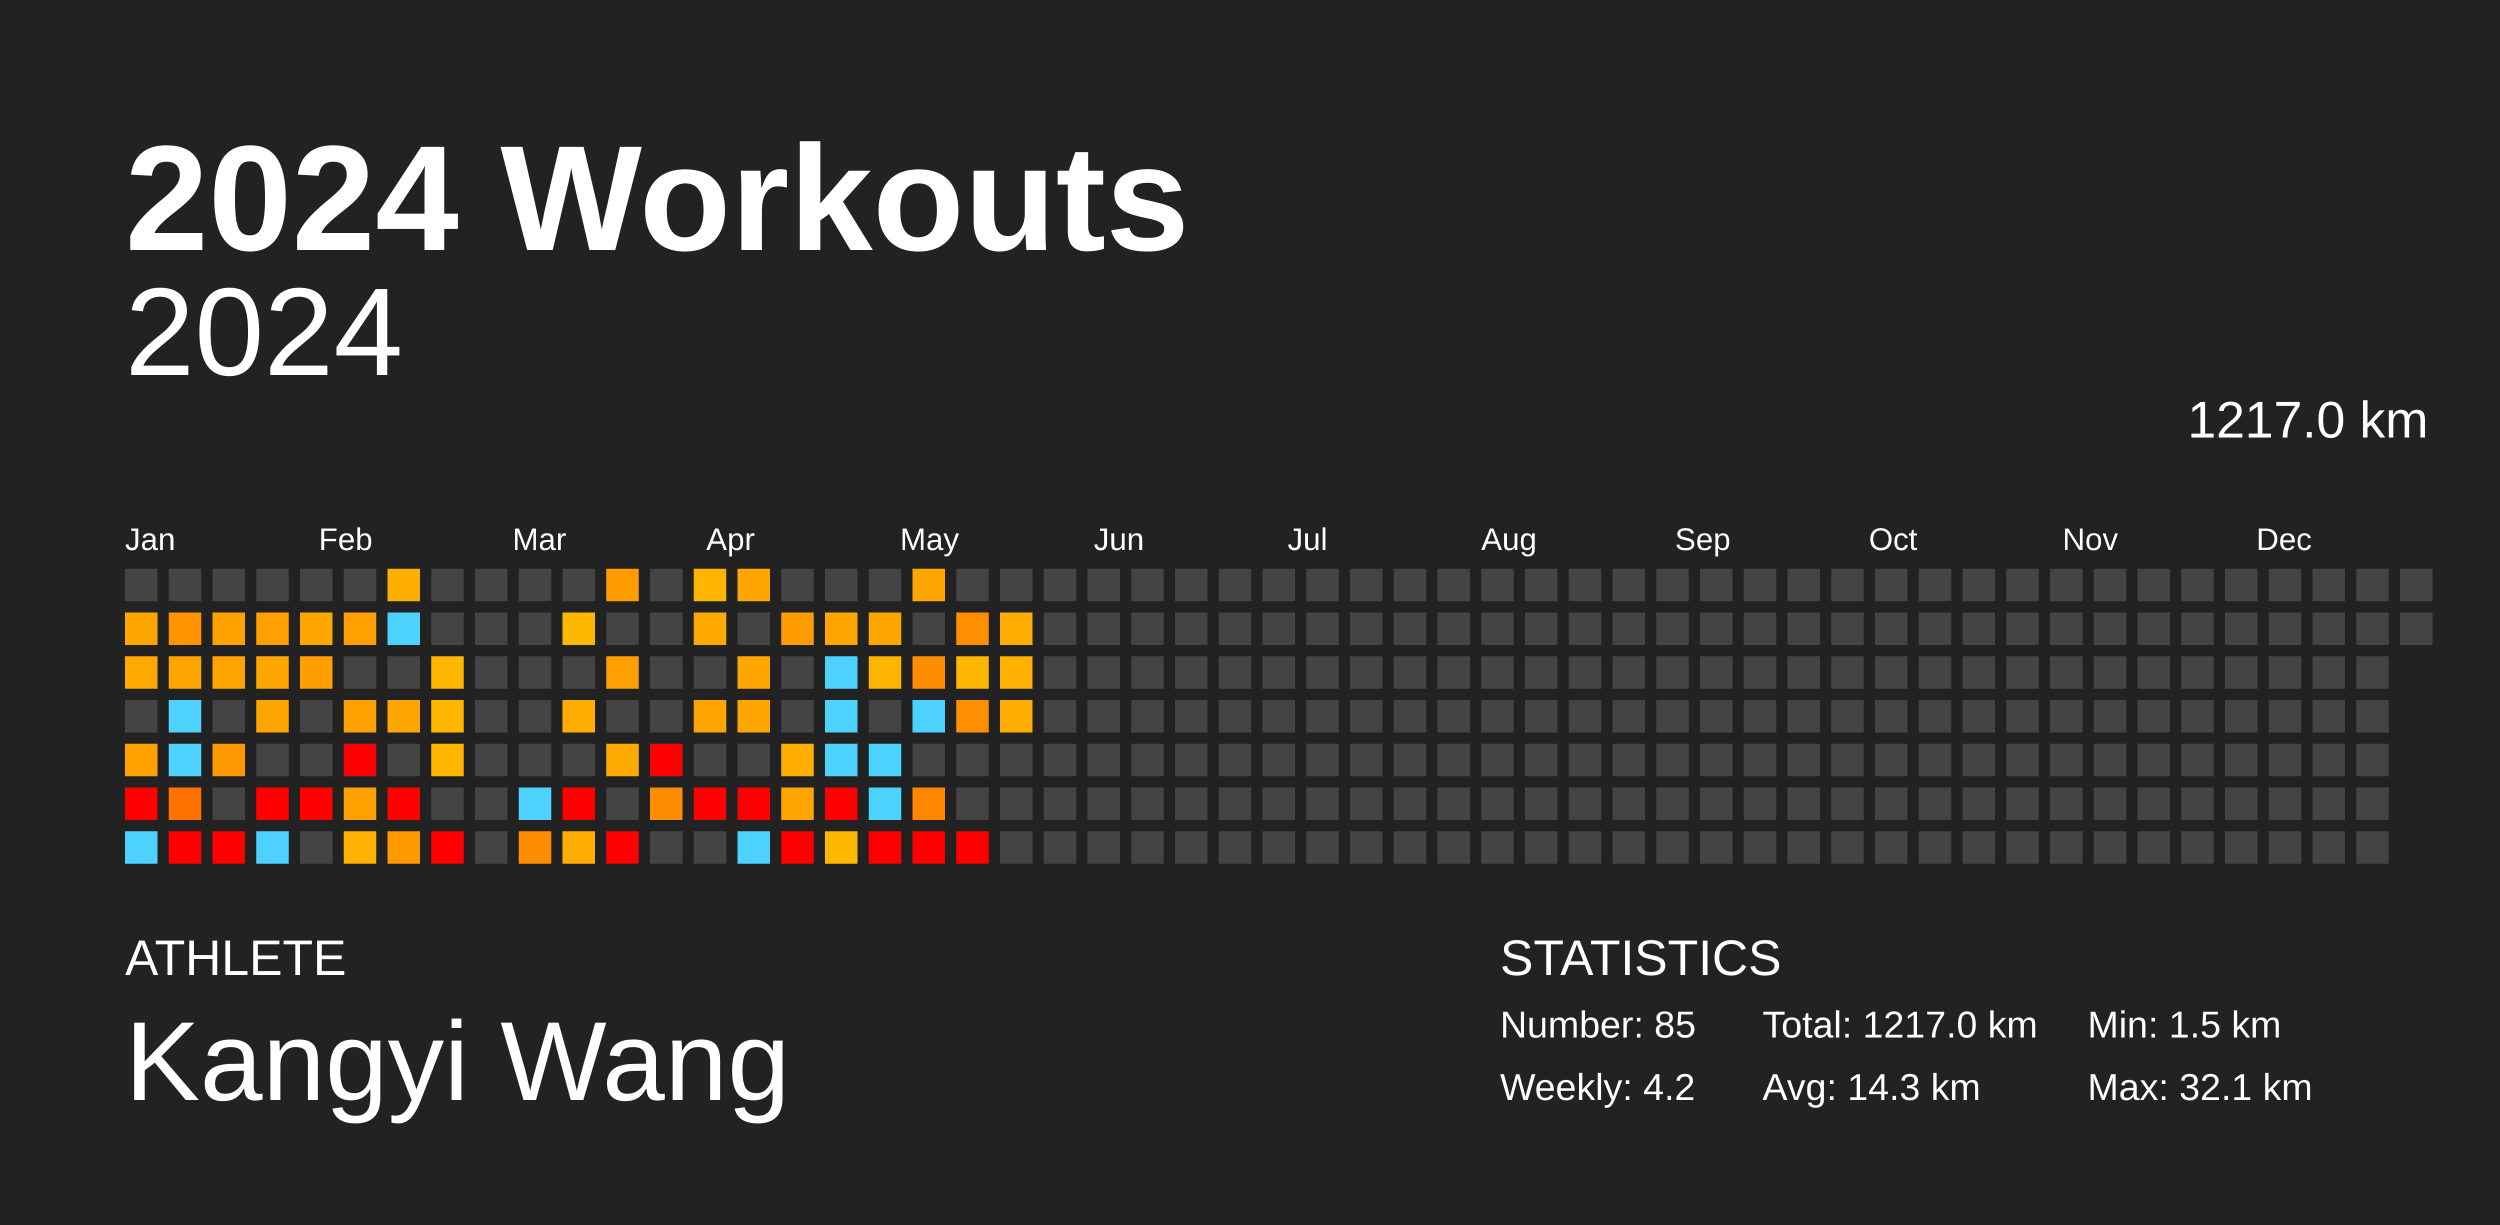
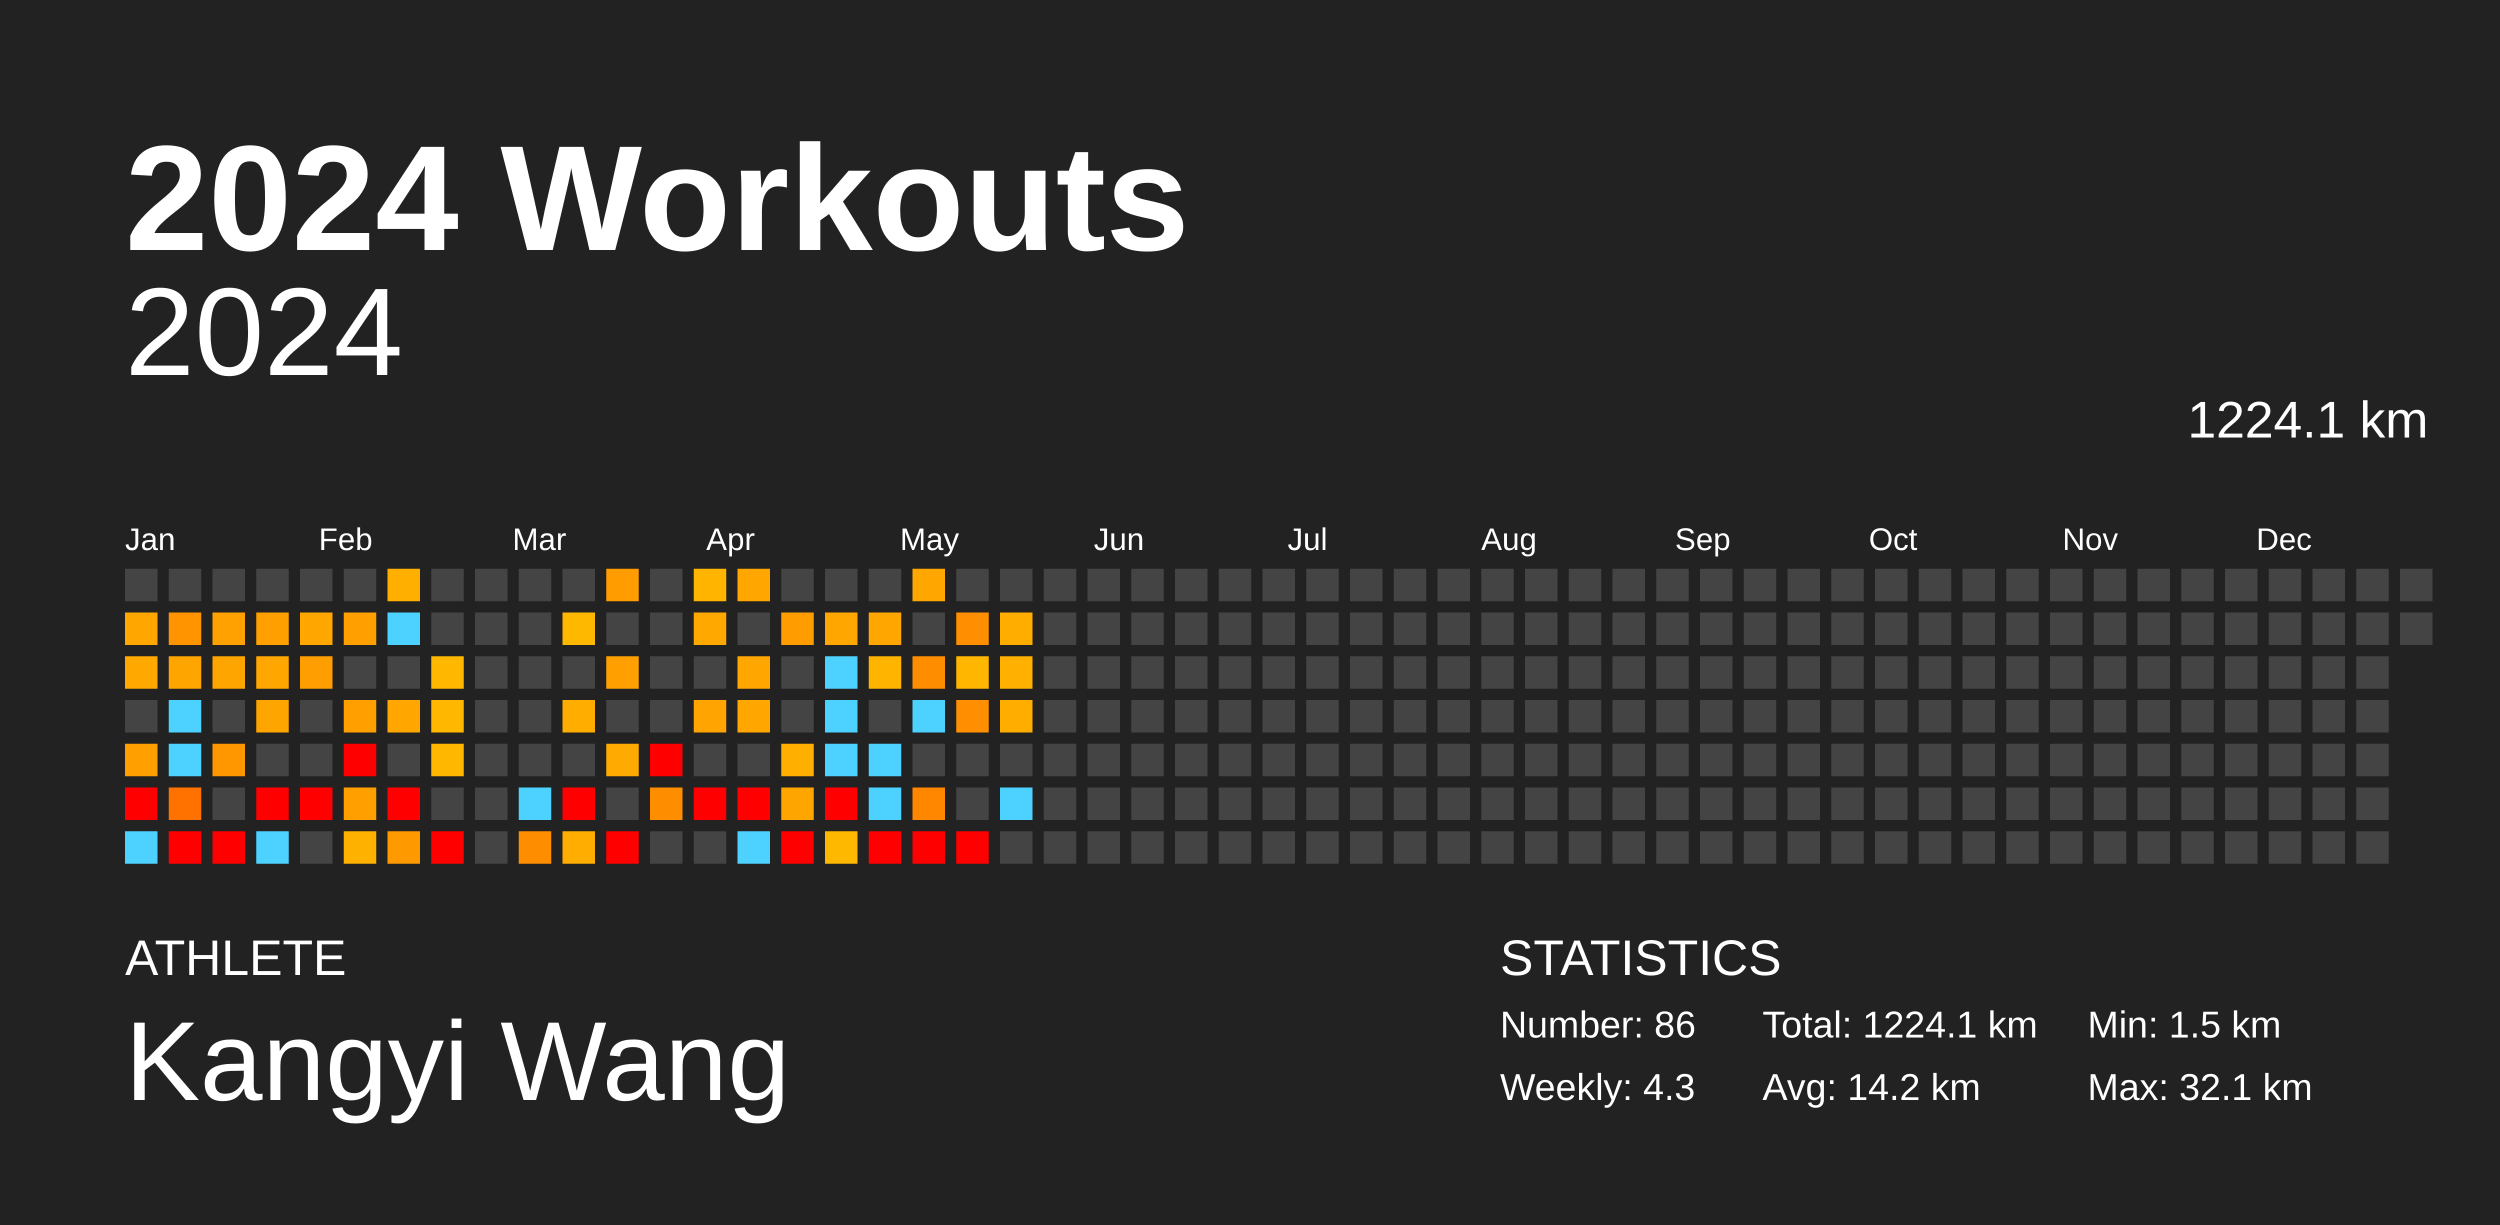
<svg xmlns="http://www.w3.org/2000/svg" baseProfile="full" height="98mm" version="1.1" viewBox="0,0,200,98" width="200mm">
  <defs />
  <rect fill="#222222" height="98" width="200" x="0" y="0" />
  <text fill="#FFFFFF" style="font-size:12px; font-family:Arial; font-weight:bold;" x="10" y="20">2024 Workouts</text>
  <text fill="#FFFFFF" style="font-size:4px; font-family:Arial" x="10" y="78">ATHLETE</text>
  <text fill="#FFFFFF" style="font-size:9px; font-family:Arial" x="10" y="88">Kangyi Wang</text>
  <text fill="#FFFFFF" style="font-size:4px; font-family:Arial" x="120" y="78">STATISTICS</text>
-   <text fill="#FFFFFF" style="font-size:3px; font-family:Arial" x="120" y="83">Number: 85</text>
-   <text fill="#FFFFFF" style="font-size:3px; font-family:Arial" x="120" y="88">Weekly: 4.2</text>
-   <text fill="#FFFFFF" style="font-size:3px; font-family:Arial" x="141" y="83">Total: 1217.0 km</text>
-   <text fill="#FFFFFF" style="font-size:3px; font-family:Arial" x="141" y="88">Avg: 14.3 km</text>
+   <text fill="#FFFFFF" style="font-size:3px; font-family:Arial" x="120" y="83">Number: 86</text>
+   <text fill="#FFFFFF" style="font-size:3px; font-family:Arial" x="120" y="88">Weekly: 4.3</text>
+   <text fill="#FFFFFF" style="font-size:3px; font-family:Arial" x="141" y="83">Total: 1224.1 km</text>
+   <text fill="#FFFFFF" style="font-size:3px; font-family:Arial" x="141" y="88">Avg: 14.2 km</text>
  <text fill="#FFFFFF" style="font-size:3px; font-family:Arial" x="167" y="83">Min: 1.5 km</text>
  <text fill="#FFFFFF" style="font-size:3px; font-family:Arial" x="167" y="88">Max: 32.1 km</text>
  <text alignment-baseline="hanging" fill="#FFFFFF" style="font-size:10.0px; font-family:Arial;" x="10" y="30">2024</text>
-   <text alignment-baseline="hanging" fill="#FFFFFF" style="font-size:4.125px; font-family:Arial;" x="175" y="35">1217.0 km</text>
+   <text alignment-baseline="hanging" fill="#FFFFFF" style="font-size:4.125px; font-family:Arial;" x="175" y="35">1224.1 km</text>
  <text fill="#FFFFFF" style="font-size:2.5px; font-family:Arial" x="10.0" y="44">Jan</text>
  <text fill="#FFFFFF" style="font-size:2.5px; font-family:Arial" x="25.5" y="44">Feb</text>
  <text fill="#FFFFFF" style="font-size:2.5px; font-family:Arial" x="41.0" y="44">Mar</text>
  <text fill="#FFFFFF" style="font-size:2.5px; font-family:Arial" x="56.5" y="44">Apr</text>
  <text fill="#FFFFFF" style="font-size:2.5px; font-family:Arial" x="72.0" y="44">May</text>
  <text fill="#FFFFFF" style="font-size:2.5px; font-family:Arial" x="87.5" y="44">Jun</text>
  <text fill="#FFFFFF" style="font-size:2.5px; font-family:Arial" x="103.0" y="44">Jul</text>
  <text fill="#FFFFFF" style="font-size:2.5px; font-family:Arial" x="118.5" y="44">Aug</text>
  <text fill="#FFFFFF" style="font-size:2.5px; font-family:Arial" x="134.0" y="44">Sep</text>
  <text fill="#FFFFFF" style="font-size:2.5px; font-family:Arial" x="149.5" y="44">Oct</text>
  <text fill="#FFFFFF" style="font-size:2.5px; font-family:Arial" x="165.0" y="44">Nov</text>
  <text fill="#FFFFFF" style="font-size:2.5px; font-family:Arial" x="180.5" y="44">Dec</text>
  <rect fill="#444444" height="2.6" width="2.6" x="10.0" y="45.5" />
  <rect fill="#ffa600" height="2.6" width="2.6" x="10.0" y="49.0" />
  <rect fill="#ffa800" height="2.6" width="2.6" x="10.0" y="52.5" />
  <rect fill="#444444" height="2.6" width="2.6" x="10.0" y="56.0" />
  <rect fill="#ff9f00" height="2.6" width="2.6" x="10.0" y="59.5" />
  <rect fill="red" height="2.6" width="2.6" x="10.0" y="63.0" />
  <rect fill="#4dd2ff" height="2.6" width="2.6" x="10.0" y="66.5" />
  <rect fill="#444444" height="2.6" width="2.6" x="13.5" y="45.5" />
  <rect fill="#ff9300" height="2.6" width="2.6" x="13.5" y="49.0" />
  <rect fill="#ffa500" height="2.6" width="2.6" x="13.5" y="52.5" />
  <rect fill="#4dd2ff" height="2.6" width="2.6" x="13.5" y="56.0" />
  <rect fill="#4dd2ff" height="2.6" width="2.6" x="13.5" y="59.5" />
  <rect fill="#ff7200" height="2.6" width="2.6" x="13.5" y="63.0" />
  <rect fill="red" height="2.6" width="2.6" x="13.5" y="66.5" />
  <rect fill="#444444" height="2.6" width="2.6" x="17.0" y="45.5" />
  <rect fill="#ffa100" height="2.6" width="2.6" x="17.0" y="49.0" />
  <rect fill="#ffa500" height="2.6" width="2.6" x="17.0" y="52.5" />
  <rect fill="#444444" height="2.6" width="2.6" x="17.0" y="56.0" />
  <rect fill="#ff9700" height="2.6" width="2.6" x="17.0" y="59.5" />
  <rect fill="#444444" height="2.6" width="2.6" x="17.0" y="63.0" />
  <rect fill="red" height="2.6" width="2.6" x="17.0" y="66.5" />
  <rect fill="#444444" height="2.6" width="2.6" x="20.5" y="45.5" />
  <rect fill="#ffa000" height="2.6" width="2.6" x="20.5" y="49.0" />
  <rect fill="#ffa600" height="2.6" width="2.6" x="20.5" y="52.5" />
  <rect fill="#ffa500" height="2.6" width="2.6" x="20.5" y="56.0" />
  <rect fill="#444444" height="2.6" width="2.6" x="20.5" y="59.5" />
  <rect fill="red" height="2.6" width="2.6" x="20.5" y="63.0" />
  <rect fill="#4dd2ff" height="2.6" width="2.6" x="20.5" y="66.5" />
  <rect fill="#444444" height="2.6" width="2.6" x="24.0" y="45.5" />
  <rect fill="#ffa600" height="2.6" width="2.6" x="24.0" y="49.0" />
  <rect fill="#ff9e00" height="2.6" width="2.6" x="24.0" y="52.5" />
  <rect fill="#444444" height="2.6" width="2.6" x="24.0" y="56.0" />
  <rect fill="#444444" height="2.6" width="2.6" x="24.0" y="59.5" />
  <rect fill="red" height="2.6" width="2.6" x="24.0" y="63.0" />
  <rect fill="#444444" height="2.6" width="2.6" x="24.0" y="66.5" />
  <rect fill="#444444" height="2.6" width="2.6" x="27.5" y="45.5" />
  <rect fill="#ffa000" height="2.6" width="2.6" x="27.5" y="49.0" />
  <rect fill="#444444" height="2.6" width="2.6" x="27.5" y="52.5" />
  <rect fill="#ffa000" height="2.6" width="2.6" x="27.5" y="56.0" />
  <rect fill="red" height="2.6" width="2.6" x="27.5" y="59.5" />
  <rect fill="#ff9f00" height="2.6" width="2.6" x="27.5" y="63.0" />
  <rect fill="#ffb100" height="2.6" width="2.6" x="27.5" y="66.5" />
  <rect fill="#ffaf00" height="2.6" width="2.6" x="31.0" y="45.5" />
  <rect fill="#4dd2ff" height="2.6" width="2.6" x="31.0" y="49.0" />
  <rect fill="#444444" height="2.6" width="2.6" x="31.0" y="52.5" />
  <rect fill="#ffa700" height="2.6" width="2.6" x="31.0" y="56.0" />
  <rect fill="#444444" height="2.6" width="2.6" x="31.0" y="59.5" />
  <rect fill="red" height="2.6" width="2.6" x="31.0" y="63.0" />
  <rect fill="#ff9900" height="2.6" width="2.6" x="31.0" y="66.5" />
  <rect fill="#444444" height="2.6" width="2.6" x="34.5" y="45.5" />
  <rect fill="#444444" height="2.6" width="2.6" x="34.5" y="49.0" />
  <rect fill="#ffb700" height="2.6" width="2.6" x="34.5" y="52.5" />
  <rect fill="#ffb700" height="2.6" width="2.6" x="34.5" y="56.0" />
  <rect fill="#ffb700" height="2.6" width="2.6" x="34.5" y="59.5" />
  <rect fill="#444444" height="2.6" width="2.6" x="34.5" y="63.0" />
  <rect fill="red" height="2.6" width="2.6" x="34.5" y="66.5" />
  <rect fill="#444444" height="2.6" width="2.6" x="38.0" y="45.5" />
  <rect fill="#444444" height="2.6" width="2.6" x="38.0" y="49.0" />
  <rect fill="#444444" height="2.6" width="2.6" x="38.0" y="52.5" />
  <rect fill="#444444" height="2.6" width="2.6" x="38.0" y="56.0" />
  <rect fill="#444444" height="2.6" width="2.6" x="38.0" y="59.5" />
  <rect fill="#444444" height="2.6" width="2.6" x="38.0" y="63.0" />
  <rect fill="#444444" height="2.6" width="2.6" x="38.0" y="66.5" />
  <rect fill="#444444" height="2.6" width="2.6" x="41.5" y="45.5" />
  <rect fill="#444444" height="2.6" width="2.6" x="41.5" y="49.0" />
  <rect fill="#444444" height="2.6" width="2.6" x="41.5" y="52.5" />
  <rect fill="#444444" height="2.6" width="2.6" x="41.5" y="56.0" />
  <rect fill="#444444" height="2.6" width="2.6" x="41.5" y="59.5" />
  <rect fill="#4dd2ff" height="2.6" width="2.6" x="41.5" y="63.0" />
  <rect fill="#ff8d00" height="2.6" width="2.6" x="41.5" y="66.5" />
  <rect fill="#444444" height="2.6" width="2.6" x="45.0" y="45.5" />
  <rect fill="#ffb800" height="2.6" width="2.6" x="45.0" y="49.0" />
  <rect fill="#444444" height="2.6" width="2.6" x="45.0" y="52.5" />
  <rect fill="#ffae00" height="2.6" width="2.6" x="45.0" y="56.0" />
  <rect fill="#444444" height="2.6" width="2.6" x="45.0" y="59.5" />
  <rect fill="red" height="2.6" width="2.6" x="45.0" y="63.0" />
  <rect fill="#ffad00" height="2.6" width="2.6" x="45.0" y="66.5" />
  <rect fill="#ff9d00" height="2.6" width="2.6" x="48.5" y="45.5" />
  <rect fill="#444444" height="2.6" width="2.6" x="48.5" y="49.0" />
  <rect fill="#ffa000" height="2.6" width="2.6" x="48.5" y="52.5" />
  <rect fill="#444444" height="2.6" width="2.6" x="48.5" y="56.0" />
  <rect fill="#ffaa00" height="2.6" width="2.6" x="48.5" y="59.5" />
  <rect fill="#444444" height="2.6" width="2.6" x="48.5" y="63.0" />
  <rect fill="red" height="2.6" width="2.6" x="48.5" y="66.5" />
  <rect fill="#444444" height="2.6" width="2.6" x="52.0" y="45.5" />
  <rect fill="#444444" height="2.6" width="2.6" x="52.0" y="49.0" />
  <rect fill="#444444" height="2.6" width="2.6" x="52.0" y="52.5" />
  <rect fill="#444444" height="2.6" width="2.6" x="52.0" y="56.0" />
  <rect fill="red" height="2.6" width="2.6" x="52.0" y="59.5" />
  <rect fill="#ff8d00" height="2.6" width="2.6" x="52.0" y="63.0" />
  <rect fill="#444444" height="2.6" width="2.6" x="52.0" y="66.5" />
  <rect fill="#ffb400" height="2.6" width="2.6" x="55.5" y="45.5" />
  <rect fill="#ffa800" height="2.6" width="2.6" x="55.5" y="49.0" />
  <rect fill="#444444" height="2.6" width="2.6" x="55.5" y="52.5" />
  <rect fill="#ffa400" height="2.6" width="2.6" x="55.5" y="56.0" />
  <rect fill="#444444" height="2.6" width="2.6" x="55.5" y="59.5" />
  <rect fill="red" height="2.6" width="2.6" x="55.5" y="63.0" />
  <rect fill="#444444" height="2.6" width="2.6" x="55.5" y="66.5" />
  <rect fill="#ffa600" height="2.6" width="2.6" x="59.0" y="45.5" />
  <rect fill="#444444" height="2.6" width="2.6" x="59.0" y="49.0" />
  <rect fill="#ffa600" height="2.6" width="2.6" x="59.0" y="52.5" />
  <rect fill="#ffa700" height="2.6" width="2.6" x="59.0" y="56.0" />
  <rect fill="#444444" height="2.6" width="2.6" x="59.0" y="59.5" />
  <rect fill="red" height="2.6" width="2.6" x="59.0" y="63.0" />
  <rect fill="#4dd2ff" height="2.6" width="2.6" x="59.0" y="66.5" />
  <rect fill="#444444" height="2.6" width="2.6" x="62.5" y="45.5" />
  <rect fill="#ff9d00" height="2.6" width="2.6" x="62.5" y="49.0" />
  <rect fill="#444444" height="2.6" width="2.6" x="62.5" y="52.5" />
  <rect fill="#444444" height="2.6" width="2.6" x="62.5" y="56.0" />
  <rect fill="#ffaf00" height="2.6" width="2.6" x="62.5" y="59.5" />
  <rect fill="#ffa500" height="2.6" width="2.6" x="62.5" y="63.0" />
  <rect fill="red" height="2.6" width="2.6" x="62.5" y="66.5" />
  <rect fill="#444444" height="2.6" width="2.6" x="66.0" y="45.5" />
  <rect fill="#ffa600" height="2.6" width="2.6" x="66.0" y="49.0" />
  <rect fill="#4dd2ff" height="2.6" width="2.6" x="66.0" y="52.5" />
  <rect fill="#4dd2ff" height="2.6" width="2.6" x="66.0" y="56.0" />
  <rect fill="#4dd2ff" height="2.6" width="2.6" x="66.0" y="59.5" />
  <rect fill="red" height="2.6" width="2.6" x="66.0" y="63.0" />
  <rect fill="#ffb800" height="2.6" width="2.6" x="66.0" y="66.5" />
  <rect fill="#444444" height="2.6" width="2.6" x="69.5" y="45.5" />
  <rect fill="#ffa600" height="2.6" width="2.6" x="69.5" y="49.0" />
  <rect fill="#ffb400" height="2.6" width="2.6" x="69.5" y="52.5" />
  <rect fill="#444444" height="2.6" width="2.6" x="69.5" y="56.0" />
  <rect fill="#4dd2ff" height="2.6" width="2.6" x="69.5" y="59.5" />
  <rect fill="#4dd2ff" height="2.6" width="2.6" x="69.5" y="63.0" />
  <rect fill="red" height="2.6" width="2.6" x="69.5" y="66.5" />
  <rect fill="#ffa700" height="2.6" width="2.6" x="73.0" y="45.5" />
  <rect fill="#444444" height="2.6" width="2.6" x="73.0" y="49.0" />
  <rect fill="#ff8d00" height="2.6" width="2.6" x="73.0" y="52.5" />
  <rect fill="#4dd2ff" height="2.6" width="2.6" x="73.0" y="56.0" />
  <rect fill="#444444" height="2.6" width="2.6" x="73.0" y="59.5" />
  <rect fill="#ff8700" height="2.6" width="2.6" x="73.0" y="63.0" />
  <rect fill="red" height="2.6" width="2.6" x="73.0" y="66.5" />
  <rect fill="#444444" height="2.6" width="2.6" x="76.5" y="45.5" />
  <rect fill="#ff8f00" height="2.6" width="2.6" x="76.5" y="49.0" />
  <rect fill="#ffb600" height="2.6" width="2.6" x="76.5" y="52.5" />
  <rect fill="#ff8f00" height="2.6" width="2.6" x="76.5" y="56.0" />
  <rect fill="#444444" height="2.6" width="2.6" x="76.5" y="59.5" />
  <rect fill="#444444" height="2.6" width="2.6" x="76.5" y="63.0" />
  <rect fill="red" height="2.6" width="2.6" x="76.5" y="66.5" />
  <rect fill="#444444" height="2.6" width="2.6" x="80.0" y="45.5" />
  <rect fill="#ffae00" height="2.6" width="2.6" x="80.0" y="49.0" />
  <rect fill="#ffb000" height="2.6" width="2.6" x="80.0" y="52.5" />
  <rect fill="#ffae00" height="2.6" width="2.6" x="80.0" y="56.0" />
  <rect fill="#444444" height="2.6" width="2.6" x="80.0" y="59.5" />
-   <rect fill="#444444" height="2.6" width="2.6" x="80.0" y="63.0" />
+   <rect fill="#4dd2ff" height="2.6" width="2.6" x="80.0" y="63.0" />
  <rect fill="#444444" height="2.6" width="2.6" x="80.0" y="66.5" />
  <rect fill="#444444" height="2.6" width="2.6" x="83.5" y="45.5" />
  <rect fill="#444444" height="2.6" width="2.6" x="83.5" y="49.0" />
  <rect fill="#444444" height="2.6" width="2.6" x="83.5" y="52.5" />
  <rect fill="#444444" height="2.6" width="2.6" x="83.5" y="56.0" />
  <rect fill="#444444" height="2.6" width="2.6" x="83.5" y="59.5" />
  <rect fill="#444444" height="2.6" width="2.6" x="83.5" y="63.0" />
  <rect fill="#444444" height="2.6" width="2.6" x="83.5" y="66.5" />
  <rect fill="#444444" height="2.6" width="2.6" x="87.0" y="45.5" />
  <rect fill="#444444" height="2.6" width="2.6" x="87.0" y="49.0" />
  <rect fill="#444444" height="2.6" width="2.6" x="87.0" y="52.5" />
  <rect fill="#444444" height="2.6" width="2.6" x="87.0" y="56.0" />
  <rect fill="#444444" height="2.6" width="2.6" x="87.0" y="59.5" />
  <rect fill="#444444" height="2.6" width="2.6" x="87.0" y="63.0" />
  <rect fill="#444444" height="2.6" width="2.6" x="87.0" y="66.5" />
  <rect fill="#444444" height="2.6" width="2.6" x="90.5" y="45.5" />
  <rect fill="#444444" height="2.6" width="2.6" x="90.5" y="49.0" />
  <rect fill="#444444" height="2.6" width="2.6" x="90.5" y="52.5" />
  <rect fill="#444444" height="2.6" width="2.6" x="90.5" y="56.0" />
  <rect fill="#444444" height="2.6" width="2.6" x="90.5" y="59.5" />
  <rect fill="#444444" height="2.6" width="2.6" x="90.5" y="63.0" />
  <rect fill="#444444" height="2.6" width="2.6" x="90.5" y="66.5" />
  <rect fill="#444444" height="2.6" width="2.6" x="94.0" y="45.5" />
  <rect fill="#444444" height="2.6" width="2.6" x="94.0" y="49.0" />
  <rect fill="#444444" height="2.6" width="2.6" x="94.0" y="52.5" />
  <rect fill="#444444" height="2.6" width="2.6" x="94.0" y="56.0" />
  <rect fill="#444444" height="2.6" width="2.6" x="94.0" y="59.5" />
  <rect fill="#444444" height="2.6" width="2.6" x="94.0" y="63.0" />
  <rect fill="#444444" height="2.6" width="2.6" x="94.0" y="66.5" />
  <rect fill="#444444" height="2.6" width="2.6" x="97.5" y="45.5" />
  <rect fill="#444444" height="2.6" width="2.6" x="97.5" y="49.0" />
  <rect fill="#444444" height="2.6" width="2.6" x="97.5" y="52.5" />
  <rect fill="#444444" height="2.6" width="2.6" x="97.5" y="56.0" />
  <rect fill="#444444" height="2.6" width="2.6" x="97.5" y="59.5" />
  <rect fill="#444444" height="2.6" width="2.6" x="97.5" y="63.0" />
  <rect fill="#444444" height="2.6" width="2.6" x="97.5" y="66.5" />
  <rect fill="#444444" height="2.6" width="2.6" x="101.0" y="45.5" />
  <rect fill="#444444" height="2.6" width="2.6" x="101.0" y="49.0" />
  <rect fill="#444444" height="2.6" width="2.6" x="101.0" y="52.5" />
  <rect fill="#444444" height="2.6" width="2.6" x="101.0" y="56.0" />
  <rect fill="#444444" height="2.6" width="2.6" x="101.0" y="59.5" />
  <rect fill="#444444" height="2.6" width="2.6" x="101.0" y="63.0" />
  <rect fill="#444444" height="2.6" width="2.6" x="101.0" y="66.5" />
  <rect fill="#444444" height="2.6" width="2.6" x="104.5" y="45.5" />
  <rect fill="#444444" height="2.6" width="2.6" x="104.5" y="49.0" />
  <rect fill="#444444" height="2.6" width="2.6" x="104.5" y="52.5" />
  <rect fill="#444444" height="2.6" width="2.6" x="104.5" y="56.0" />
  <rect fill="#444444" height="2.6" width="2.6" x="104.5" y="59.5" />
  <rect fill="#444444" height="2.6" width="2.6" x="104.5" y="63.0" />
  <rect fill="#444444" height="2.6" width="2.6" x="104.5" y="66.5" />
  <rect fill="#444444" height="2.6" width="2.6" x="108.0" y="45.5" />
  <rect fill="#444444" height="2.6" width="2.6" x="108.0" y="49.0" />
  <rect fill="#444444" height="2.6" width="2.6" x="108.0" y="52.5" />
  <rect fill="#444444" height="2.6" width="2.6" x="108.0" y="56.0" />
  <rect fill="#444444" height="2.6" width="2.6" x="108.0" y="59.5" />
  <rect fill="#444444" height="2.6" width="2.6" x="108.0" y="63.0" />
  <rect fill="#444444" height="2.6" width="2.6" x="108.0" y="66.5" />
  <rect fill="#444444" height="2.6" width="2.6" x="111.5" y="45.5" />
  <rect fill="#444444" height="2.6" width="2.6" x="111.5" y="49.0" />
  <rect fill="#444444" height="2.6" width="2.6" x="111.5" y="52.5" />
  <rect fill="#444444" height="2.6" width="2.6" x="111.5" y="56.0" />
  <rect fill="#444444" height="2.6" width="2.6" x="111.5" y="59.5" />
  <rect fill="#444444" height="2.6" width="2.6" x="111.5" y="63.0" />
  <rect fill="#444444" height="2.6" width="2.6" x="111.5" y="66.5" />
  <rect fill="#444444" height="2.6" width="2.6" x="115.0" y="45.5" />
  <rect fill="#444444" height="2.6" width="2.6" x="115.0" y="49.0" />
  <rect fill="#444444" height="2.6" width="2.6" x="115.0" y="52.5" />
  <rect fill="#444444" height="2.6" width="2.6" x="115.0" y="56.0" />
  <rect fill="#444444" height="2.6" width="2.6" x="115.0" y="59.5" />
  <rect fill="#444444" height="2.6" width="2.6" x="115.0" y="63.0" />
  <rect fill="#444444" height="2.6" width="2.6" x="115.0" y="66.5" />
  <rect fill="#444444" height="2.6" width="2.6" x="118.5" y="45.5" />
  <rect fill="#444444" height="2.6" width="2.6" x="118.5" y="49.0" />
  <rect fill="#444444" height="2.6" width="2.6" x="118.5" y="52.5" />
  <rect fill="#444444" height="2.6" width="2.6" x="118.5" y="56.0" />
  <rect fill="#444444" height="2.6" width="2.6" x="118.5" y="59.5" />
  <rect fill="#444444" height="2.6" width="2.6" x="118.5" y="63.0" />
  <rect fill="#444444" height="2.6" width="2.6" x="118.5" y="66.5" />
  <rect fill="#444444" height="2.6" width="2.6" x="122.0" y="45.5" />
  <rect fill="#444444" height="2.6" width="2.6" x="122.0" y="49.0" />
  <rect fill="#444444" height="2.6" width="2.6" x="122.0" y="52.5" />
  <rect fill="#444444" height="2.6" width="2.6" x="122.0" y="56.0" />
  <rect fill="#444444" height="2.6" width="2.6" x="122.0" y="59.5" />
  <rect fill="#444444" height="2.6" width="2.6" x="122.0" y="63.0" />
  <rect fill="#444444" height="2.6" width="2.6" x="122.0" y="66.5" />
  <rect fill="#444444" height="2.6" width="2.6" x="125.5" y="45.5" />
  <rect fill="#444444" height="2.6" width="2.6" x="125.5" y="49.0" />
  <rect fill="#444444" height="2.6" width="2.6" x="125.5" y="52.5" />
  <rect fill="#444444" height="2.6" width="2.6" x="125.5" y="56.0" />
  <rect fill="#444444" height="2.6" width="2.6" x="125.5" y="59.5" />
  <rect fill="#444444" height="2.6" width="2.6" x="125.5" y="63.0" />
  <rect fill="#444444" height="2.6" width="2.6" x="125.5" y="66.5" />
  <rect fill="#444444" height="2.6" width="2.6" x="129.0" y="45.5" />
  <rect fill="#444444" height="2.6" width="2.6" x="129.0" y="49.0" />
  <rect fill="#444444" height="2.6" width="2.6" x="129.0" y="52.5" />
  <rect fill="#444444" height="2.6" width="2.6" x="129.0" y="56.0" />
  <rect fill="#444444" height="2.6" width="2.6" x="129.0" y="59.5" />
  <rect fill="#444444" height="2.6" width="2.6" x="129.0" y="63.0" />
  <rect fill="#444444" height="2.6" width="2.6" x="129.0" y="66.5" />
  <rect fill="#444444" height="2.6" width="2.6" x="132.5" y="45.5" />
  <rect fill="#444444" height="2.6" width="2.6" x="132.5" y="49.0" />
  <rect fill="#444444" height="2.6" width="2.6" x="132.5" y="52.5" />
  <rect fill="#444444" height="2.6" width="2.6" x="132.5" y="56.0" />
  <rect fill="#444444" height="2.6" width="2.6" x="132.5" y="59.5" />
  <rect fill="#444444" height="2.6" width="2.6" x="132.5" y="63.0" />
  <rect fill="#444444" height="2.6" width="2.6" x="132.5" y="66.5" />
  <rect fill="#444444" height="2.6" width="2.6" x="136.0" y="45.5" />
  <rect fill="#444444" height="2.6" width="2.6" x="136.0" y="49.0" />
  <rect fill="#444444" height="2.6" width="2.6" x="136.0" y="52.5" />
  <rect fill="#444444" height="2.6" width="2.6" x="136.0" y="56.0" />
  <rect fill="#444444" height="2.6" width="2.6" x="136.0" y="59.5" />
  <rect fill="#444444" height="2.6" width="2.6" x="136.0" y="63.0" />
  <rect fill="#444444" height="2.6" width="2.6" x="136.0" y="66.5" />
  <rect fill="#444444" height="2.6" width="2.6" x="139.5" y="45.5" />
  <rect fill="#444444" height="2.6" width="2.6" x="139.5" y="49.0" />
  <rect fill="#444444" height="2.6" width="2.6" x="139.5" y="52.5" />
  <rect fill="#444444" height="2.6" width="2.6" x="139.5" y="56.0" />
  <rect fill="#444444" height="2.6" width="2.6" x="139.5" y="59.5" />
  <rect fill="#444444" height="2.6" width="2.6" x="139.5" y="63.0" />
  <rect fill="#444444" height="2.6" width="2.6" x="139.5" y="66.5" />
  <rect fill="#444444" height="2.6" width="2.6" x="143.0" y="45.5" />
  <rect fill="#444444" height="2.6" width="2.6" x="143.0" y="49.0" />
  <rect fill="#444444" height="2.6" width="2.6" x="143.0" y="52.5" />
  <rect fill="#444444" height="2.6" width="2.6" x="143.0" y="56.0" />
  <rect fill="#444444" height="2.6" width="2.6" x="143.0" y="59.5" />
  <rect fill="#444444" height="2.6" width="2.6" x="143.0" y="63.0" />
  <rect fill="#444444" height="2.6" width="2.6" x="143.0" y="66.5" />
  <rect fill="#444444" height="2.6" width="2.6" x="146.5" y="45.5" />
  <rect fill="#444444" height="2.6" width="2.6" x="146.5" y="49.0" />
  <rect fill="#444444" height="2.6" width="2.6" x="146.5" y="52.5" />
  <rect fill="#444444" height="2.6" width="2.6" x="146.5" y="56.0" />
  <rect fill="#444444" height="2.6" width="2.6" x="146.5" y="59.5" />
  <rect fill="#444444" height="2.6" width="2.6" x="146.5" y="63.0" />
  <rect fill="#444444" height="2.6" width="2.6" x="146.5" y="66.5" />
  <rect fill="#444444" height="2.6" width="2.6" x="150.0" y="45.5" />
  <rect fill="#444444" height="2.6" width="2.6" x="150.0" y="49.0" />
  <rect fill="#444444" height="2.6" width="2.6" x="150.0" y="52.5" />
  <rect fill="#444444" height="2.6" width="2.6" x="150.0" y="56.0" />
  <rect fill="#444444" height="2.6" width="2.6" x="150.0" y="59.5" />
  <rect fill="#444444" height="2.6" width="2.6" x="150.0" y="63.0" />
  <rect fill="#444444" height="2.6" width="2.6" x="150.0" y="66.5" />
  <rect fill="#444444" height="2.6" width="2.6" x="153.5" y="45.5" />
  <rect fill="#444444" height="2.6" width="2.6" x="153.5" y="49.0" />
  <rect fill="#444444" height="2.6" width="2.6" x="153.5" y="52.5" />
  <rect fill="#444444" height="2.6" width="2.6" x="153.5" y="56.0" />
  <rect fill="#444444" height="2.6" width="2.6" x="153.5" y="59.5" />
  <rect fill="#444444" height="2.6" width="2.6" x="153.5" y="63.0" />
  <rect fill="#444444" height="2.6" width="2.6" x="153.5" y="66.5" />
  <rect fill="#444444" height="2.6" width="2.6" x="157.0" y="45.5" />
  <rect fill="#444444" height="2.6" width="2.6" x="157.0" y="49.0" />
  <rect fill="#444444" height="2.6" width="2.6" x="157.0" y="52.5" />
  <rect fill="#444444" height="2.6" width="2.6" x="157.0" y="56.0" />
  <rect fill="#444444" height="2.6" width="2.6" x="157.0" y="59.5" />
  <rect fill="#444444" height="2.6" width="2.6" x="157.0" y="63.0" />
  <rect fill="#444444" height="2.6" width="2.6" x="157.0" y="66.5" />
  <rect fill="#444444" height="2.6" width="2.6" x="160.5" y="45.5" />
  <rect fill="#444444" height="2.6" width="2.6" x="160.5" y="49.0" />
  <rect fill="#444444" height="2.6" width="2.6" x="160.5" y="52.5" />
  <rect fill="#444444" height="2.6" width="2.6" x="160.5" y="56.0" />
  <rect fill="#444444" height="2.6" width="2.6" x="160.5" y="59.5" />
  <rect fill="#444444" height="2.6" width="2.6" x="160.5" y="63.0" />
  <rect fill="#444444" height="2.6" width="2.6" x="160.5" y="66.5" />
  <rect fill="#444444" height="2.6" width="2.6" x="164.0" y="45.5" />
  <rect fill="#444444" height="2.6" width="2.6" x="164.0" y="49.0" />
  <rect fill="#444444" height="2.6" width="2.6" x="164.0" y="52.5" />
  <rect fill="#444444" height="2.6" width="2.6" x="164.0" y="56.0" />
  <rect fill="#444444" height="2.6" width="2.6" x="164.0" y="59.5" />
  <rect fill="#444444" height="2.6" width="2.6" x="164.0" y="63.0" />
  <rect fill="#444444" height="2.6" width="2.6" x="164.0" y="66.5" />
  <rect fill="#444444" height="2.6" width="2.6" x="167.5" y="45.5" />
  <rect fill="#444444" height="2.6" width="2.6" x="167.5" y="49.0" />
  <rect fill="#444444" height="2.6" width="2.6" x="167.5" y="52.5" />
  <rect fill="#444444" height="2.6" width="2.6" x="167.5" y="56.0" />
  <rect fill="#444444" height="2.6" width="2.6" x="167.5" y="59.5" />
  <rect fill="#444444" height="2.6" width="2.6" x="167.5" y="63.0" />
  <rect fill="#444444" height="2.6" width="2.6" x="167.5" y="66.5" />
  <rect fill="#444444" height="2.6" width="2.6" x="171.0" y="45.5" />
  <rect fill="#444444" height="2.6" width="2.6" x="171.0" y="49.0" />
  <rect fill="#444444" height="2.6" width="2.6" x="171.0" y="52.5" />
  <rect fill="#444444" height="2.6" width="2.6" x="171.0" y="56.0" />
  <rect fill="#444444" height="2.6" width="2.6" x="171.0" y="59.5" />
  <rect fill="#444444" height="2.6" width="2.6" x="171.0" y="63.0" />
  <rect fill="#444444" height="2.6" width="2.6" x="171.0" y="66.5" />
  <rect fill="#444444" height="2.6" width="2.6" x="174.5" y="45.5" />
  <rect fill="#444444" height="2.6" width="2.6" x="174.5" y="49.0" />
  <rect fill="#444444" height="2.6" width="2.6" x="174.5" y="52.5" />
  <rect fill="#444444" height="2.6" width="2.6" x="174.5" y="56.0" />
  <rect fill="#444444" height="2.6" width="2.6" x="174.5" y="59.5" />
  <rect fill="#444444" height="2.6" width="2.6" x="174.5" y="63.0" />
  <rect fill="#444444" height="2.6" width="2.6" x="174.5" y="66.5" />
  <rect fill="#444444" height="2.6" width="2.6" x="178.0" y="45.5" />
  <rect fill="#444444" height="2.6" width="2.6" x="178.0" y="49.0" />
  <rect fill="#444444" height="2.6" width="2.6" x="178.0" y="52.5" />
  <rect fill="#444444" height="2.6" width="2.6" x="178.0" y="56.0" />
  <rect fill="#444444" height="2.6" width="2.6" x="178.0" y="59.5" />
  <rect fill="#444444" height="2.6" width="2.6" x="178.0" y="63.0" />
  <rect fill="#444444" height="2.6" width="2.6" x="178.0" y="66.5" />
  <rect fill="#444444" height="2.6" width="2.6" x="181.5" y="45.5" />
  <rect fill="#444444" height="2.6" width="2.6" x="181.5" y="49.0" />
  <rect fill="#444444" height="2.6" width="2.6" x="181.5" y="52.5" />
  <rect fill="#444444" height="2.6" width="2.6" x="181.5" y="56.0" />
  <rect fill="#444444" height="2.6" width="2.6" x="181.5" y="59.5" />
  <rect fill="#444444" height="2.6" width="2.6" x="181.5" y="63.0" />
  <rect fill="#444444" height="2.6" width="2.6" x="181.5" y="66.5" />
  <rect fill="#444444" height="2.6" width="2.6" x="185.0" y="45.5" />
  <rect fill="#444444" height="2.6" width="2.6" x="185.0" y="49.0" />
  <rect fill="#444444" height="2.6" width="2.6" x="185.0" y="52.5" />
  <rect fill="#444444" height="2.6" width="2.6" x="185.0" y="56.0" />
  <rect fill="#444444" height="2.6" width="2.6" x="185.0" y="59.5" />
  <rect fill="#444444" height="2.6" width="2.6" x="185.0" y="63.0" />
  <rect fill="#444444" height="2.6" width="2.6" x="185.0" y="66.5" />
  <rect fill="#444444" height="2.6" width="2.6" x="188.5" y="45.5" />
  <rect fill="#444444" height="2.6" width="2.6" x="188.5" y="49.0" />
  <rect fill="#444444" height="2.6" width="2.6" x="188.5" y="52.5" />
  <rect fill="#444444" height="2.6" width="2.6" x="188.5" y="56.0" />
  <rect fill="#444444" height="2.6" width="2.6" x="188.5" y="59.5" />
  <rect fill="#444444" height="2.6" width="2.6" x="188.5" y="63.0" />
  <rect fill="#444444" height="2.6" width="2.6" x="188.5" y="66.5" />
  <rect fill="#444444" height="2.6" width="2.6" x="192.0" y="45.5" />
  <rect fill="#444444" height="2.6" width="2.6" x="192.0" y="49.0" />
</svg>
